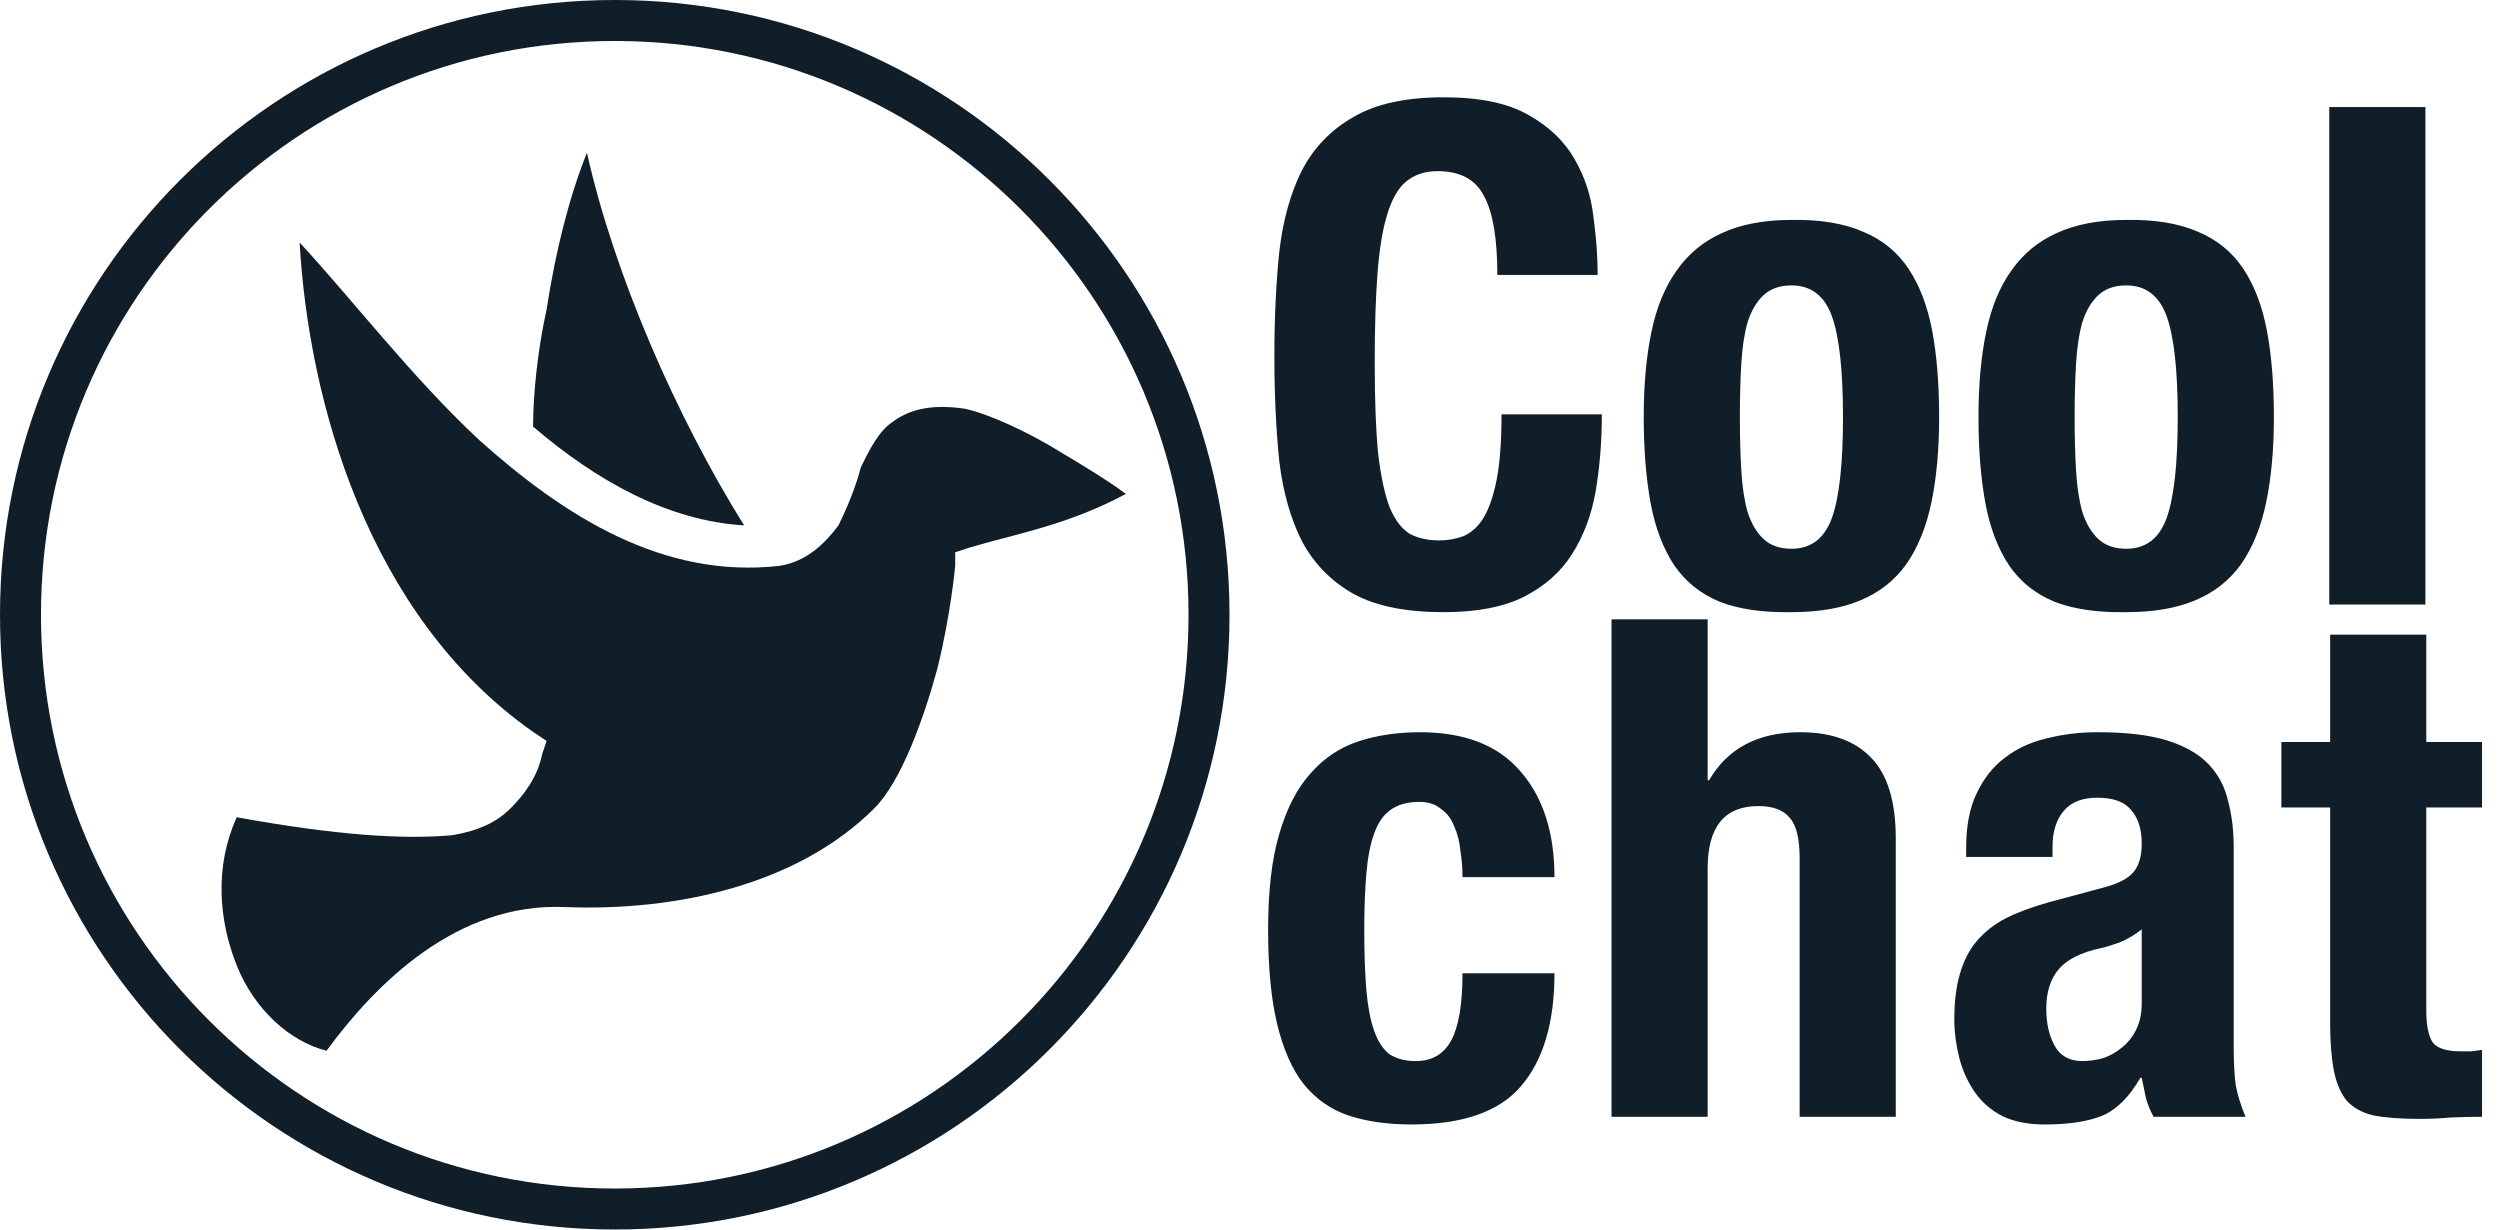
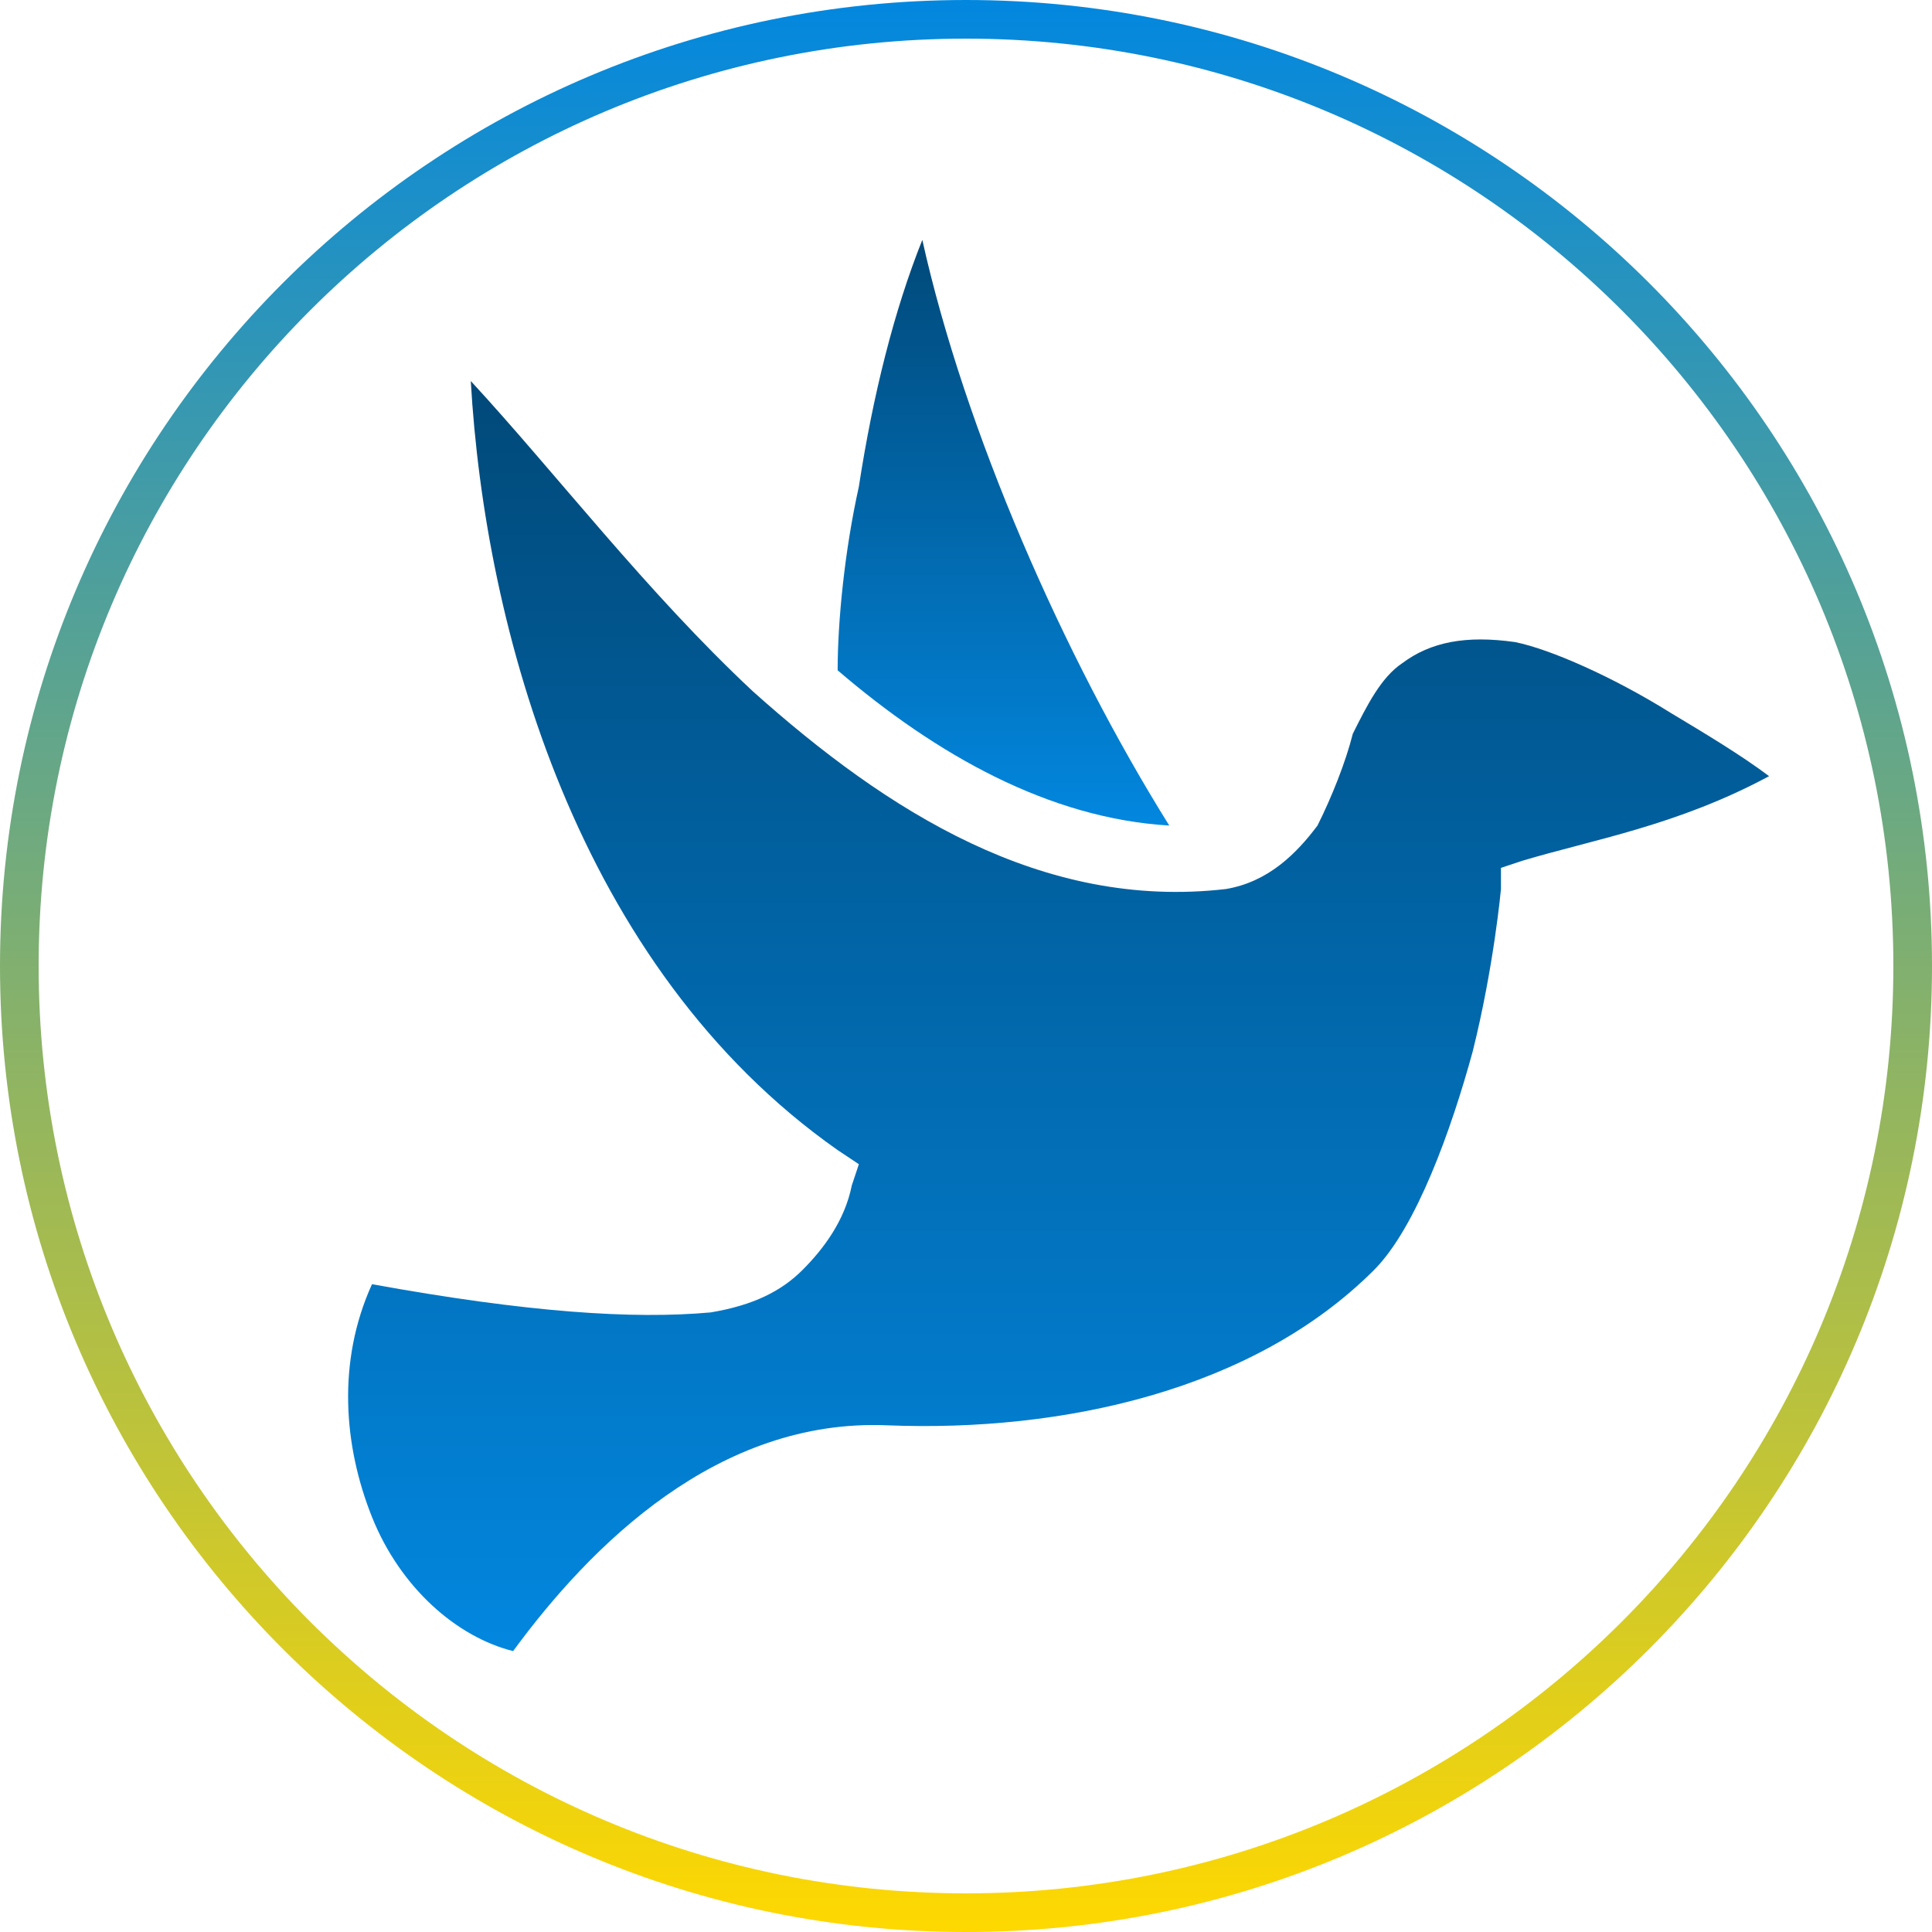
- <svg xmlns="http://www.w3.org/2000/svg" width="122" height="60" viewBox="0 0 122 60" fill="none">
-   <circle cx="30" cy="30" r="29" stroke="#0F1E28" stroke-width="2" />
-   <path d="M26.671 15.12C27.109 12.271 27.767 9.642 28.643 7.45C29.958 13.367 33.026 20.379 36.313 25.638C32.588 25.419 29.081 23.447 26.014 20.817C26.014 19.284 26.233 17.092 26.671 15.12Z" fill="#0F1E28" />
-   <path d="M11.553 39.882C16.374 40.758 19.661 40.977 22.071 40.758C23.386 40.539 24.262 40.101 24.92 39.443C25.577 38.786 26.235 37.91 26.454 36.814L26.673 36.157L26.015 35.718C17.907 30.021 15.059 19.503 14.621 11.833C17.25 14.682 20.099 18.407 23.386 21.475C27.549 25.2 32.37 28.268 38.068 27.61C39.382 27.391 40.259 26.515 40.916 25.638C41.355 24.762 41.793 23.666 42.012 22.79C42.45 21.913 42.888 21.037 43.546 20.598C44.422 19.941 45.518 19.722 47.052 19.941C48.148 20.16 50.12 21.037 51.873 22.132C52.968 22.79 54.064 23.447 54.941 24.104C52.092 25.638 49.462 26.076 47.271 26.734L46.614 26.953V27.61C46.614 27.61 46.395 30.021 45.737 32.65C45.08 35.061 43.984 38.129 42.669 39.443C38.944 43.169 33.028 44.483 27.549 44.264C22.29 44.045 18.346 47.989 15.935 51.276C14.182 50.838 12.429 49.304 11.553 47.113C10.676 44.922 10.457 42.292 11.553 39.882Z" fill="#0F1E28" />
-   <path d="M70.452 29.874C68.616 29.874 67.154 29.579 66.066 28.99C64.978 28.378 64.139 27.528 63.55 26.44C62.983 25.329 62.609 24.015 62.428 22.496C62.269 20.955 62.19 19.243 62.19 17.362C62.19 15.526 62.269 13.837 62.428 12.296C62.609 10.732 62.983 9.395 63.55 8.284C64.139 7.173 64.978 6.312 66.066 5.7C67.154 5.065 68.616 4.748 70.452 4.748C72.197 4.748 73.569 5.031 74.566 5.598C75.586 6.165 76.345 6.89 76.844 7.774C77.343 8.635 77.649 9.576 77.762 10.596C77.898 11.593 77.966 12.534 77.966 13.418H73.07C73.07 11.65 72.855 10.369 72.424 9.576C72.016 8.76 71.257 8.352 70.146 8.352C69.534 8.352 69.024 8.522 68.616 8.862C68.231 9.179 67.925 9.712 67.698 10.46C67.471 11.185 67.313 12.149 67.222 13.35C67.131 14.529 67.086 15.979 67.086 17.702C67.086 19.538 67.143 21.023 67.256 22.156C67.392 23.289 67.585 24.173 67.834 24.808C68.106 25.42 68.435 25.839 68.82 26.066C69.228 26.27 69.693 26.372 70.214 26.372C70.645 26.372 71.041 26.304 71.404 26.168C71.789 26.009 72.118 25.715 72.39 25.284C72.662 24.831 72.877 24.207 73.036 23.414C73.195 22.598 73.274 21.533 73.274 20.218H78.17C78.17 21.555 78.068 22.813 77.864 23.992C77.66 25.148 77.275 26.168 76.708 27.052C76.164 27.913 75.382 28.605 74.362 29.126C73.365 29.625 72.061 29.874 70.452 29.874ZM84.906 20.354C84.906 21.283 84.928 22.145 84.974 22.938C85.019 23.731 85.121 24.411 85.28 24.978C85.461 25.545 85.722 25.987 86.062 26.304C86.402 26.621 86.855 26.78 87.422 26.78C88.374 26.78 89.031 26.281 89.394 25.284C89.756 24.287 89.938 22.643 89.938 20.354C89.938 18.065 89.756 16.421 89.394 15.424C89.031 14.427 88.374 13.928 87.422 13.928C86.855 13.928 86.402 14.087 86.062 14.404C85.722 14.721 85.461 15.163 85.28 15.73C85.121 16.297 85.019 16.977 84.974 17.77C84.928 18.563 84.906 19.425 84.906 20.354ZM80.214 20.354C80.214 18.79 80.338 17.407 80.588 16.206C80.837 15.005 81.245 14.007 81.812 13.214C82.378 12.398 83.115 11.786 84.022 11.378C84.951 10.947 86.084 10.732 87.422 10.732C88.827 10.709 89.994 10.902 90.924 11.31C91.853 11.695 92.59 12.296 93.134 13.112C93.678 13.928 94.063 14.937 94.29 16.138C94.516 17.339 94.63 18.745 94.63 20.354C94.63 21.918 94.505 23.301 94.256 24.502C94.006 25.703 93.598 26.712 93.032 27.528C92.465 28.321 91.717 28.911 90.788 29.296C89.881 29.681 88.759 29.874 87.422 29.874C86.016 29.897 84.849 29.727 83.92 29.364C82.99 28.979 82.254 28.389 81.71 27.596C81.166 26.78 80.78 25.771 80.554 24.57C80.327 23.346 80.214 21.941 80.214 20.354ZM101.242 20.354C101.242 21.283 101.264 22.145 101.31 22.938C101.355 23.731 101.457 24.411 101.616 24.978C101.797 25.545 102.058 25.987 102.398 26.304C102.738 26.621 103.191 26.78 103.758 26.78C104.71 26.78 105.367 26.281 105.73 25.284C106.092 24.287 106.274 22.643 106.274 20.354C106.274 18.065 106.092 16.421 105.73 15.424C105.367 14.427 104.71 13.928 103.758 13.928C103.191 13.928 102.738 14.087 102.398 14.404C102.058 14.721 101.797 15.163 101.616 15.73C101.457 16.297 101.355 16.977 101.31 17.77C101.264 18.563 101.242 19.425 101.242 20.354ZM96.55 20.354C96.55 18.79 96.674 17.407 96.924 16.206C97.173 15.005 97.581 14.007 98.148 13.214C98.714 12.398 99.451 11.786 100.358 11.378C101.287 10.947 102.42 10.732 103.758 10.732C105.163 10.709 106.33 10.902 107.26 11.31C108.189 11.695 108.926 12.296 109.47 13.112C110.014 13.928 110.399 14.937 110.626 16.138C110.852 17.339 110.966 18.745 110.966 20.354C110.966 21.918 110.841 23.301 110.592 24.502C110.342 25.703 109.934 26.712 109.368 27.528C108.801 28.321 108.053 28.911 107.124 29.296C106.217 29.681 105.095 29.874 103.758 29.874C102.352 29.897 101.185 29.727 100.256 29.364C99.326 28.979 98.59 28.389 98.046 27.596C97.502 26.78 97.116 25.771 96.89 24.57C96.663 23.346 96.55 21.941 96.55 20.354ZM113.668 5.224H118.36V29.5H113.668V5.224Z" fill="#0F1E28" />
-   <path d="M68.888 54.874C67.709 54.874 66.678 54.727 65.794 54.432C64.933 54.137 64.207 53.627 63.618 52.902C63.051 52.177 62.621 51.202 62.326 49.978C62.031 48.754 61.884 47.213 61.884 45.354C61.884 43.473 62.065 41.92 62.428 40.696C62.791 39.449 63.301 38.463 63.958 37.738C64.615 36.99 65.397 36.469 66.304 36.174C67.211 35.879 68.208 35.732 69.296 35.732C71.472 35.732 73.104 36.367 74.192 37.636C75.303 38.905 75.858 40.628 75.858 42.804H71.37C71.37 42.373 71.336 41.943 71.268 41.512C71.223 41.059 71.121 40.662 70.962 40.322C70.826 39.959 70.611 39.676 70.316 39.472C70.044 39.245 69.693 39.132 69.262 39.132C68.673 39.132 68.197 39.268 67.834 39.54C67.494 39.789 67.233 40.175 67.052 40.696C66.871 41.195 66.746 41.841 66.678 42.634C66.61 43.427 66.576 44.345 66.576 45.388C66.576 46.521 66.61 47.496 66.678 48.312C66.746 49.105 66.871 49.763 67.052 50.284C67.233 50.805 67.483 51.191 67.8 51.44C68.14 51.667 68.571 51.78 69.092 51.78C69.885 51.78 70.463 51.44 70.826 50.76C71.189 50.08 71.37 48.992 71.37 47.496H75.858C75.858 49.899 75.314 51.735 74.226 53.004C73.161 54.251 71.381 54.874 68.888 54.874ZM78.642 30.224H83.334V38.078H83.402C84.309 36.514 85.794 35.732 87.856 35.732C89.352 35.732 90.497 36.14 91.29 36.956C92.106 37.772 92.514 39.098 92.514 40.934V54.5H87.822V41.886C87.822 40.934 87.664 40.277 87.346 39.914C87.029 39.529 86.519 39.336 85.816 39.336C84.162 39.336 83.334 40.345 83.334 42.362V54.5H78.642V30.224ZM104.516 45.354C104.199 45.603 103.859 45.807 103.496 45.966C103.134 46.102 102.805 46.204 102.51 46.272C101.558 46.476 100.878 46.816 100.47 47.292C100.062 47.768 99.858 48.414 99.858 49.23C99.858 49.933 99.994 50.533 100.266 51.032C100.538 51.531 100.992 51.78 101.626 51.78C101.944 51.78 102.272 51.735 102.612 51.644C102.952 51.531 103.258 51.361 103.53 51.134C103.825 50.907 104.063 50.613 104.244 50.25C104.426 49.887 104.516 49.457 104.516 48.958V45.354ZM95.948 41.818V41.376C95.948 40.311 96.118 39.427 96.458 38.724C96.798 37.999 97.252 37.421 97.818 36.99C98.408 36.537 99.088 36.219 99.858 36.038C100.652 35.834 101.49 35.732 102.374 35.732C103.78 35.732 104.913 35.868 105.774 36.14C106.636 36.412 107.304 36.797 107.78 37.296C108.256 37.795 108.574 38.395 108.732 39.098C108.914 39.778 109.004 40.526 109.004 41.342V50.964C109.004 51.825 109.038 52.494 109.106 52.97C109.197 53.446 109.356 53.956 109.582 54.5H105.094C104.936 54.205 104.811 53.899 104.72 53.582C104.652 53.242 104.584 52.913 104.516 52.596H104.448C103.904 53.548 103.27 54.171 102.544 54.466C101.842 54.738 100.924 54.874 99.79 54.874C98.974 54.874 98.283 54.738 97.716 54.466C97.15 54.171 96.696 53.775 96.356 53.276C96.016 52.777 95.767 52.222 95.608 51.61C95.45 50.975 95.37 50.352 95.37 49.74C95.37 48.879 95.461 48.142 95.642 47.53C95.824 46.895 96.096 46.363 96.458 45.932C96.844 45.479 97.32 45.105 97.886 44.81C98.476 44.515 99.178 44.255 99.994 44.028L102.646 43.314C103.349 43.133 103.836 42.883 104.108 42.566C104.38 42.249 104.516 41.784 104.516 41.172C104.516 40.469 104.346 39.925 104.006 39.54C103.689 39.132 103.134 38.928 102.34 38.928C101.615 38.928 101.071 39.143 100.708 39.574C100.346 40.005 100.164 40.583 100.164 41.308V41.818H95.948ZM113.711 30.972H118.403V36.208H121.123V39.404H118.403V49.298C118.403 50.023 118.505 50.545 118.709 50.862C118.936 51.157 119.389 51.304 120.069 51.304C120.251 51.304 120.432 51.304 120.613 51.304C120.795 51.281 120.965 51.259 121.123 51.236V54.5C120.602 54.5 120.092 54.511 119.593 54.534C119.117 54.579 118.607 54.602 118.063 54.602C117.157 54.602 116.409 54.545 115.819 54.432C115.253 54.296 114.811 54.047 114.493 53.684C114.199 53.299 113.995 52.8 113.881 52.188C113.768 51.576 113.711 50.805 113.711 49.876V39.404H111.331V36.208H113.711V30.972Z" fill="#0F1E28" />
+ <svg xmlns="http://www.w3.org/2000/svg" width="300" height="300" viewBox="0 0 300 300" fill="none">
+   <path fill-rule="evenodd" clip-rule="evenodd" d="M150 294C229.529 294 294 229.529 294 150C294 70.471 229.529 6 150 6C70.471 6 6 70.471 6 150C6 229.529 70.471 294 150 294ZM150 300C232.843 300 300 232.843 300 150C300 67.157 232.843 0 150 0C67.157 0 0 67.157 0 150C0 232.843 67.157 300 150 300Z" fill="url(#paint0_linear_397_4593)" />
+   <path d="M133.356 75.599C135.547 61.355 138.834 48.208 143.217 37.251C149.791 66.834 165.13 101.894 181.564 128.19C162.938 127.094 145.408 117.234 130.069 104.086C130.069 96.416 131.164 85.46 133.356 75.599Z" fill="url(#paint1_linear_397_4593)" />
+   <path d="M57.764 199.408C81.868 203.79 98.303 204.886 110.355 203.79C116.929 202.695 121.312 200.503 124.599 197.216C127.886 193.929 131.173 189.547 132.268 184.068L133.364 180.781L130.077 178.59C89.538 150.103 75.294 97.512 73.103 59.164C86.251 73.407 100.494 92.034 116.929 107.373C137.747 125.999 161.851 141.338 190.338 138.051C196.912 136.955 201.294 132.573 204.581 128.19C206.773 123.808 208.964 118.329 210.06 113.947C212.251 109.564 214.442 105.181 217.729 102.99C222.112 99.703 227.59 98.608 235.26 99.703C240.738 100.799 250.599 105.181 259.364 110.66C264.842 113.947 270.321 117.234 274.703 120.521C260.46 128.19 247.312 130.381 236.355 133.668L233.068 134.764V138.051C233.068 138.051 231.973 150.103 228.686 163.251C225.399 175.303 219.921 190.642 213.347 197.216C194.721 215.842 165.138 222.416 137.747 221.321C111.451 220.225 91.729 239.947 79.677 256.381C70.912 254.19 62.147 246.521 57.764 235.564C53.381 224.608 52.286 211.46 57.764 199.408Z" fill="url(#paint2_linear_397_4593)" />
+   <defs>
+     <linearGradient id="paint0_linear_397_4593" x1="150" y1="0" x2="150" y2="300" gradientUnits="userSpaceOnUse">
+       <stop stop-color="#0287DF" />
+       <stop offset="1" stop-color="#FFD800" />
+     </linearGradient>
+     <linearGradient id="paint1_linear_397_4593" x1="155.817" y1="128.19" x2="155.817" y2="37.251" gradientUnits="userSpaceOnUse">
+       <stop stop-color="#0287DF" />
+       <stop offset="1" stop-color="#014979" />
+     </linearGradient>
+     <linearGradient id="paint2_linear_397_4593" x1="164.379" y1="256.381" x2="164.379" y2="59.164" gradientUnits="userSpaceOnUse">
+       <stop stop-color="#0287DF" />
+       <stop offset="1" stop-color="#014979" />
+     </linearGradient>
+   </defs>
</svg>
